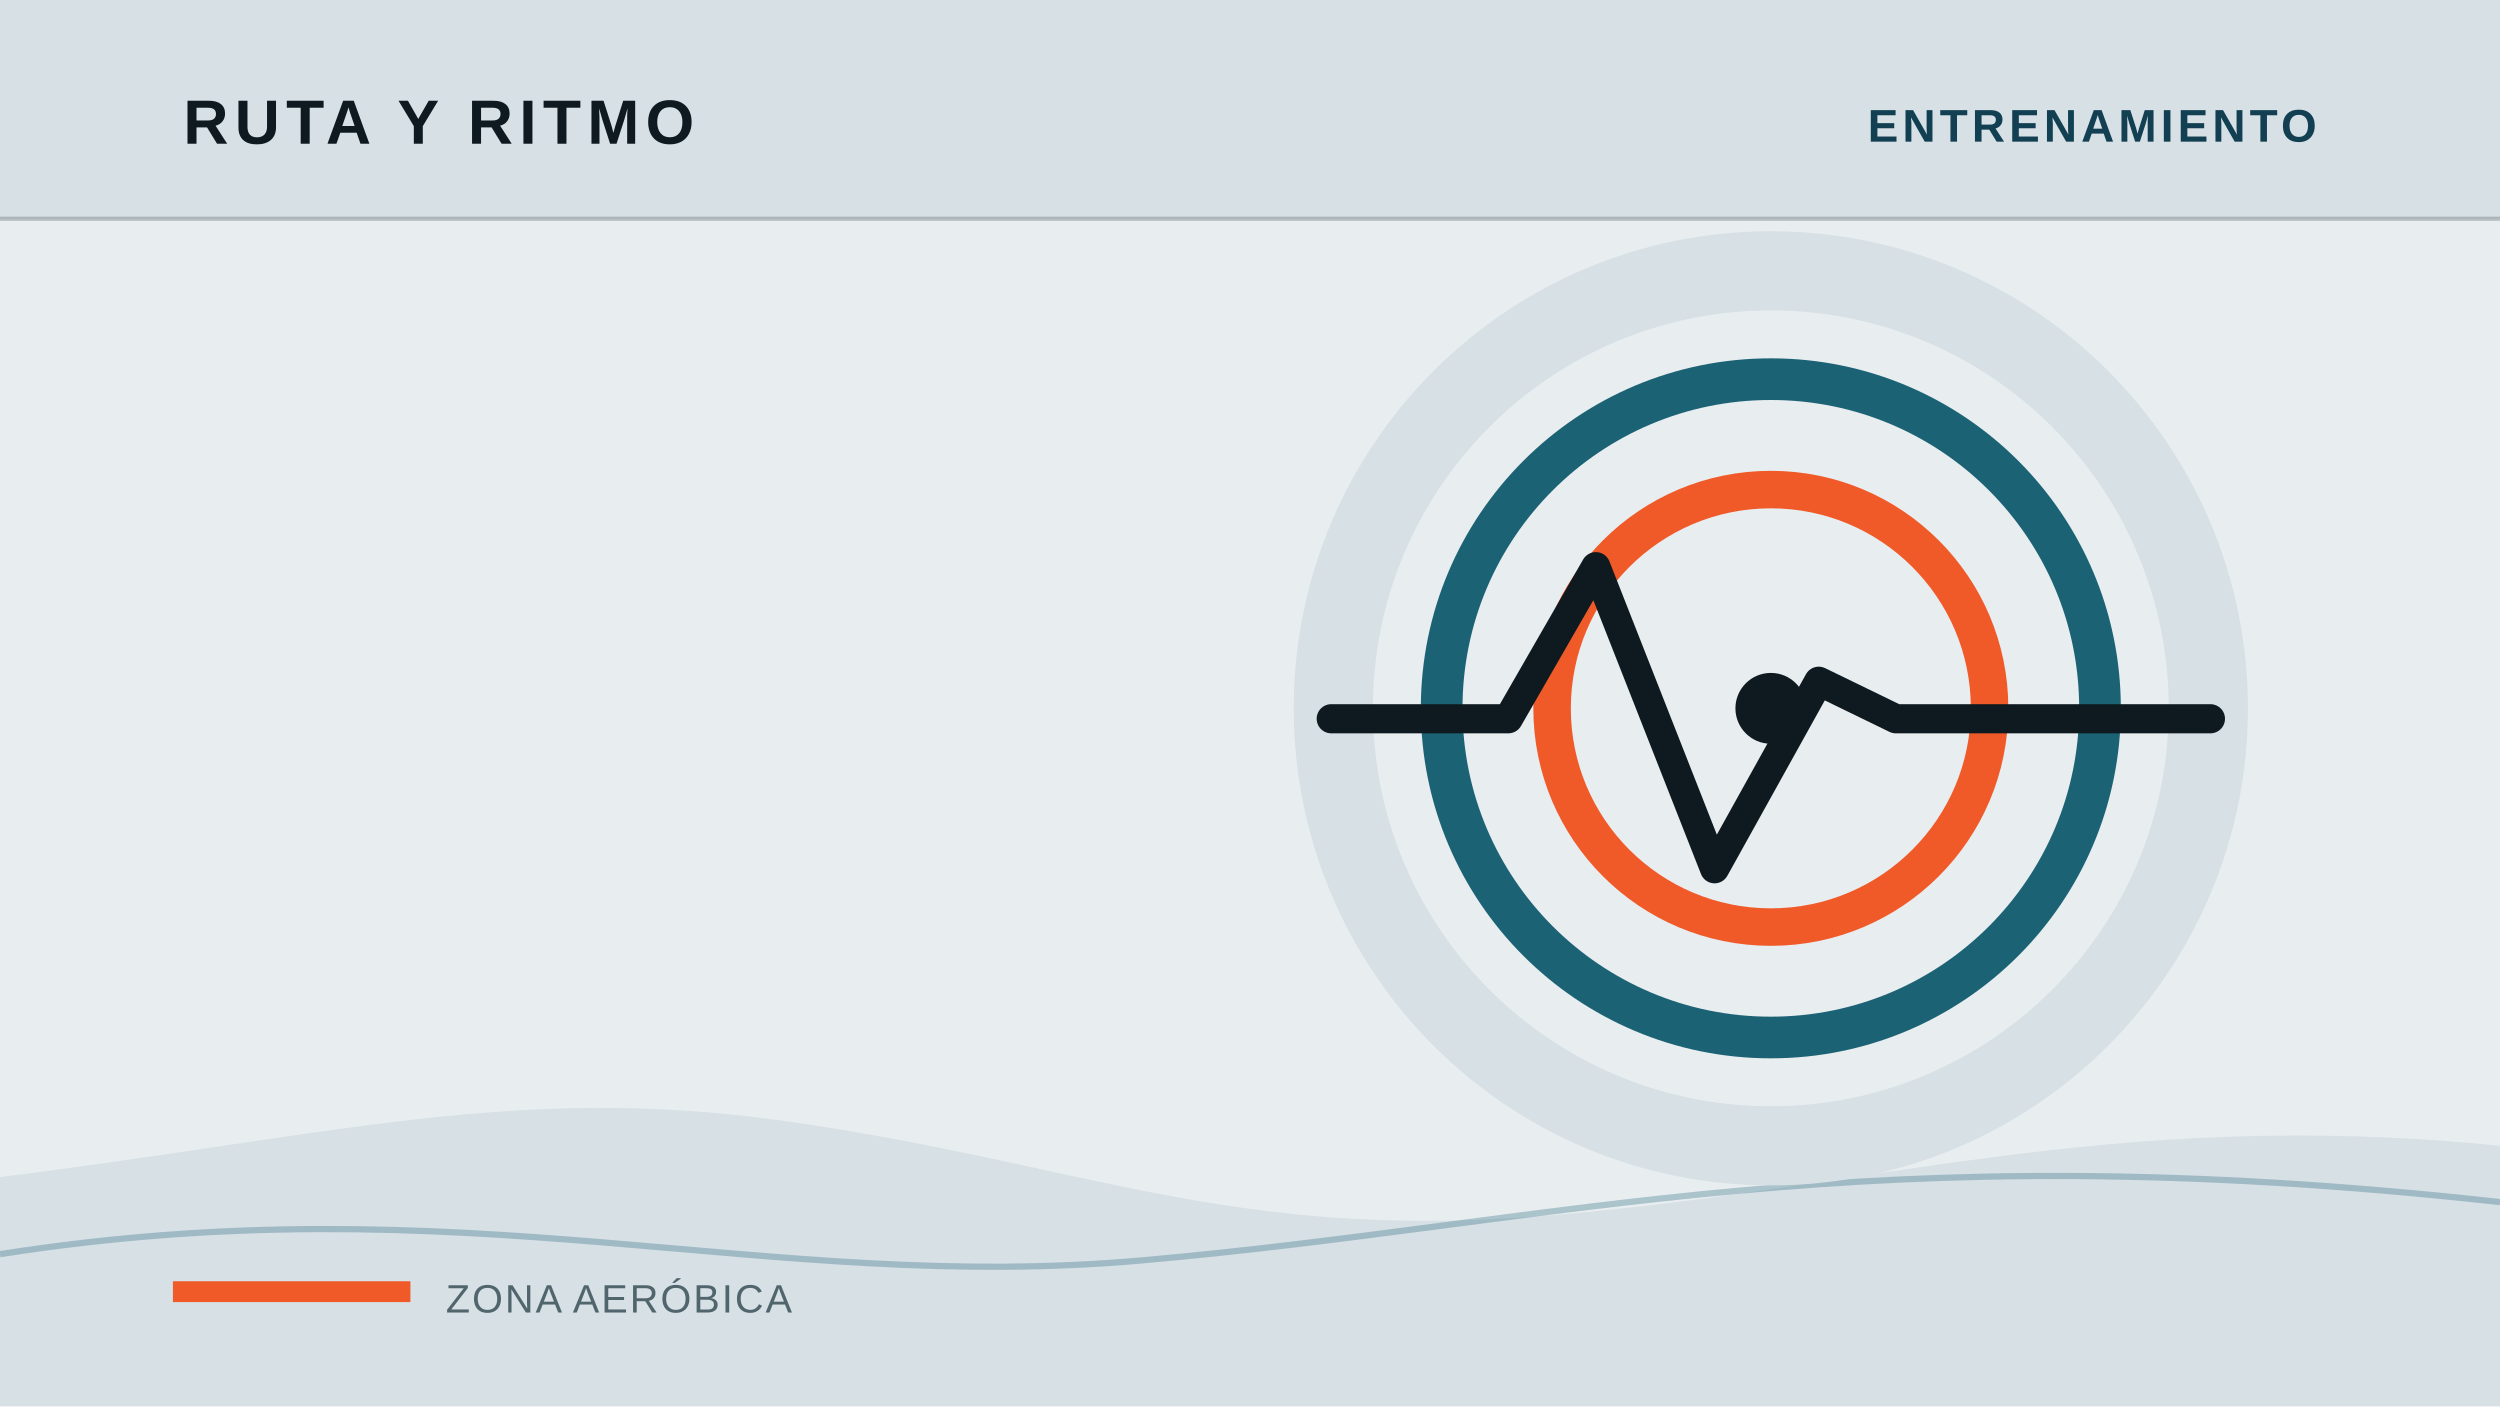
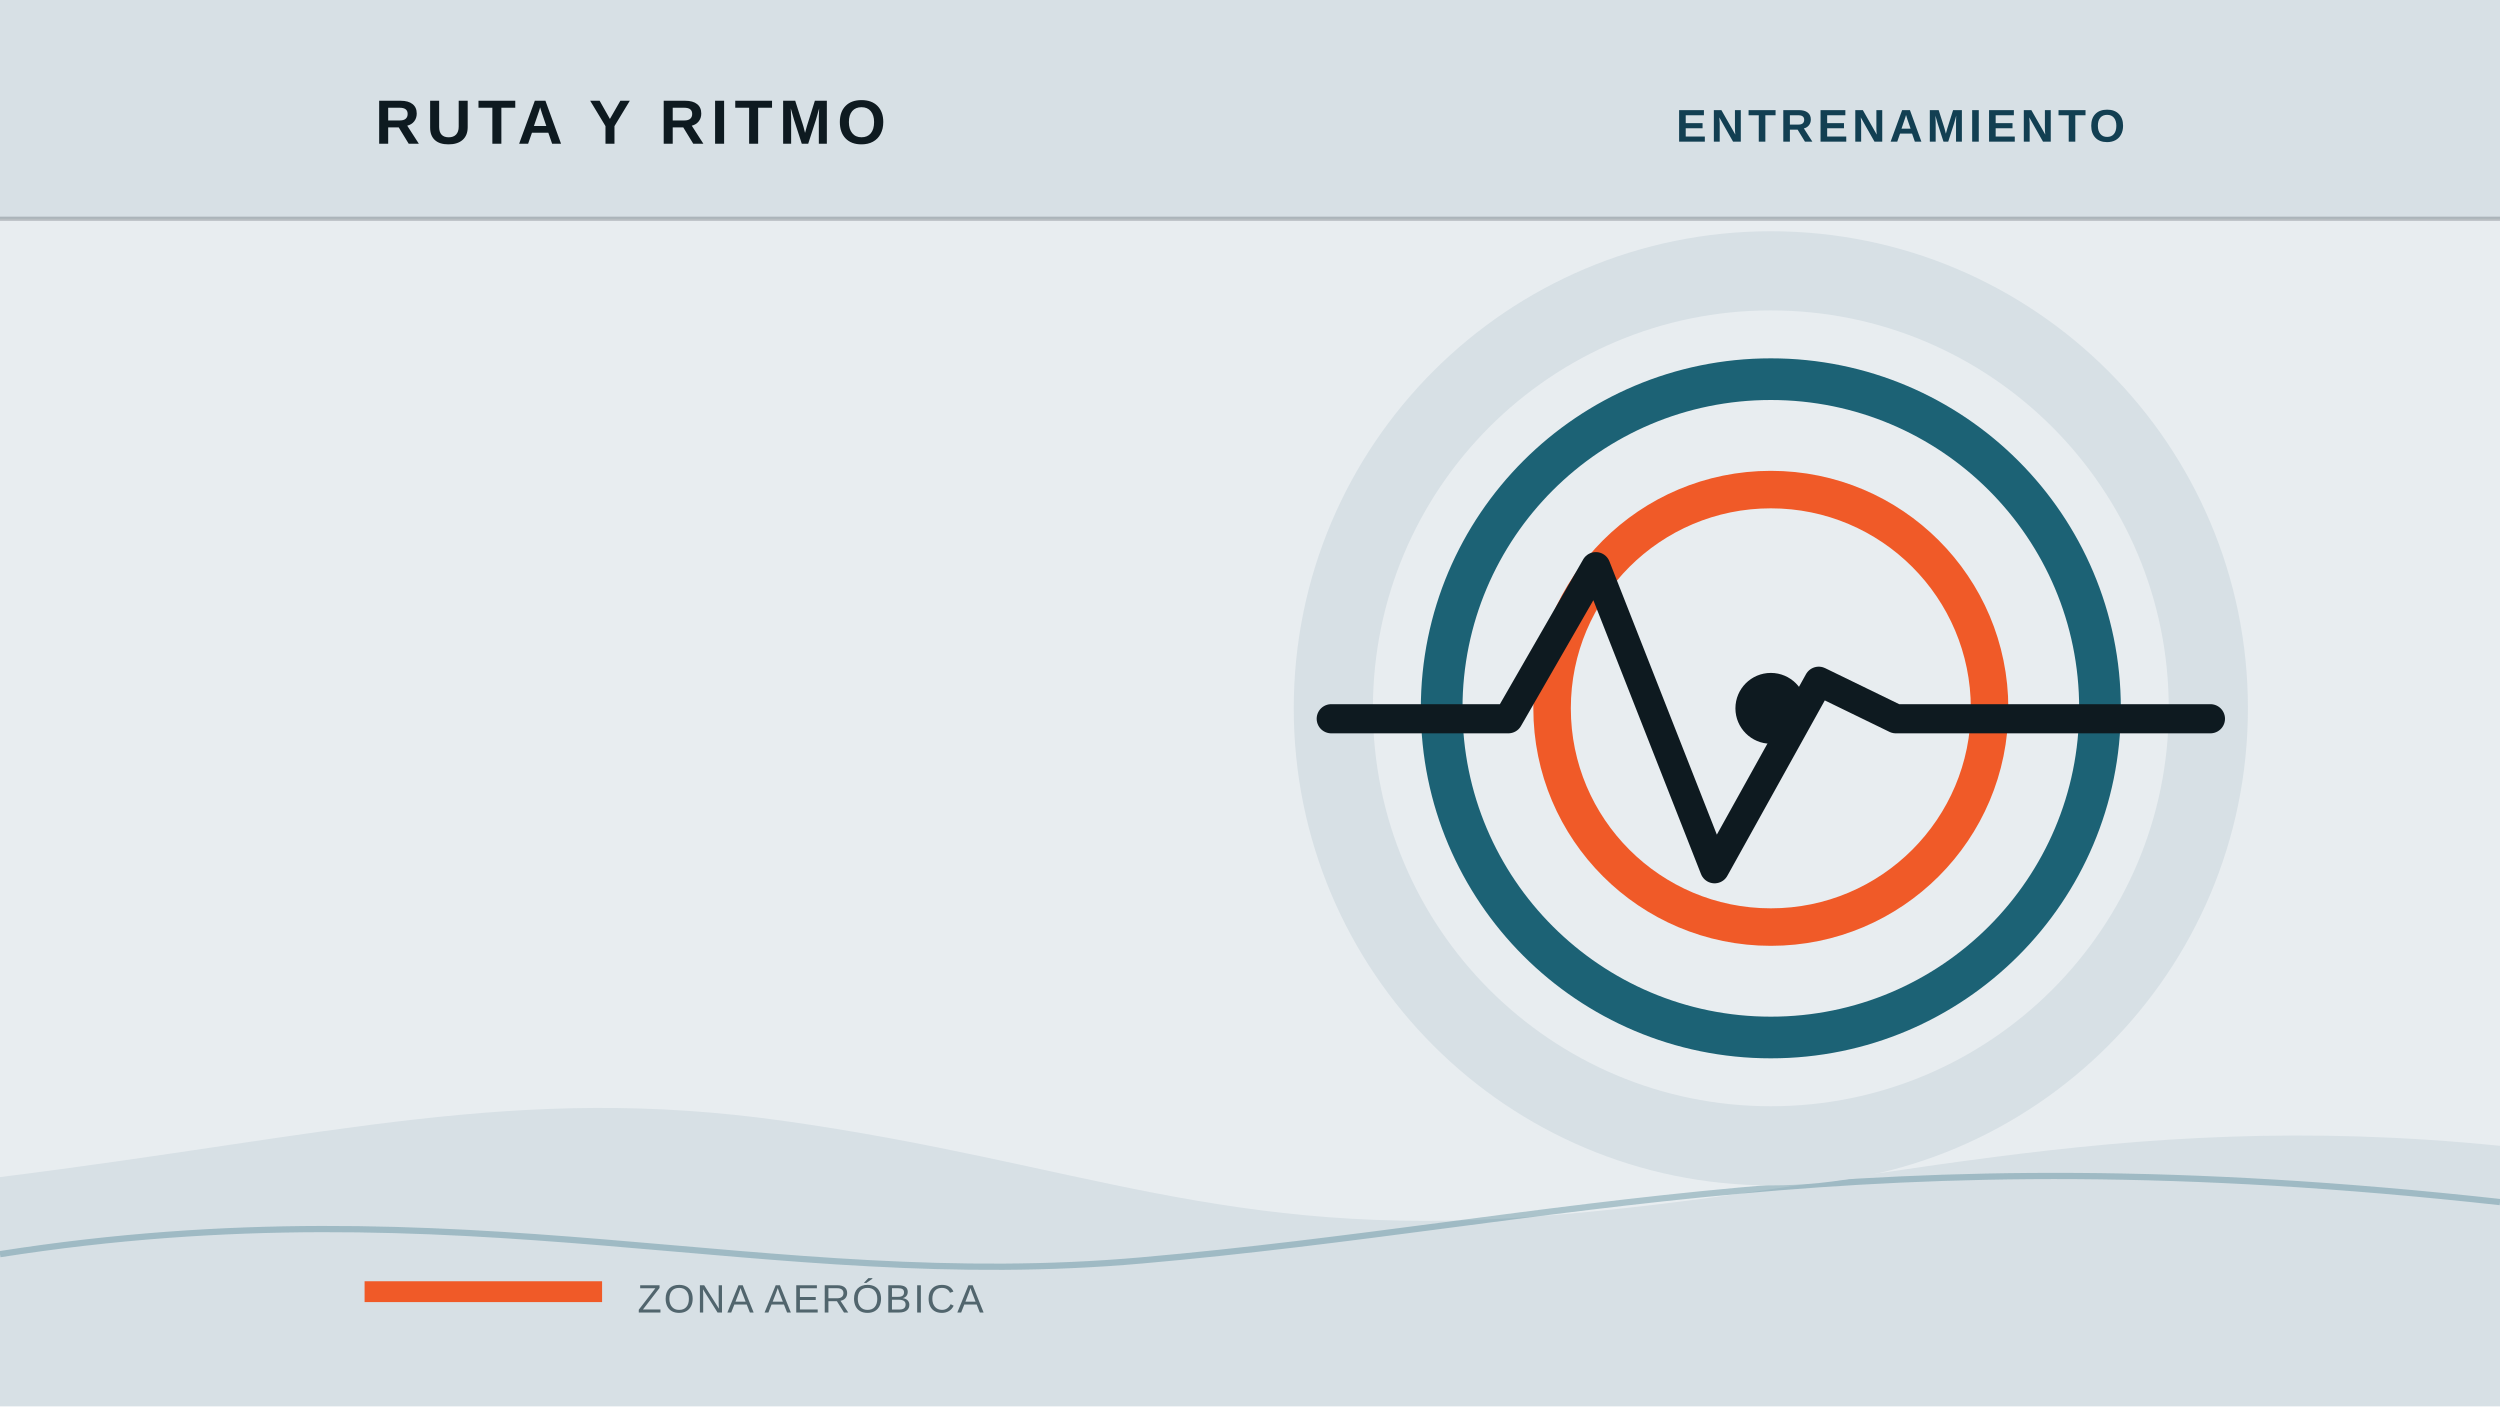
<svg xmlns="http://www.w3.org/2000/svg" viewBox="0 0 1200 675" role="img" aria-labelledby="title desc">
  <rect width="1200" height="675" fill="#E8EDF0" />
  <path d="M0 0h1200v105H0z" fill="#D7E0E5" />
  <path d="M0 105h1200" stroke="#0E1A20" stroke-opacity=".22" stroke-width="2" />
-   <text x="88" y="69" fill="#0E1A20" font-family="Arial, sans-serif" font-size="30" font-weight="700" letter-spacing="3">RUTA Y RITMO</text>
-   <text x="1112" y="68" text-anchor="end" fill="#123F52" font-family="Arial, sans-serif" font-size="22" font-weight="700" letter-spacing="2">ENTRENAMIENTO</text>
+   <text x="180" y="69" fill="#0E1A20" font-family="Arial, sans-serif" font-size="30" font-weight="700" letter-spacing="3">RUTA Y RITMO</text>
+   <text x="1020" y="68" text-anchor="end" fill="#123F52" font-family="Arial, sans-serif" font-size="22" font-weight="700" letter-spacing="2">ENTRENAMIENTO</text>
  <path d="M0 565c160-20 248-45 376-27 142 20 213 57 360 46 159-12 276-53 464-34v125H0Z" fill="#D7E0E5" />
  <path d="M0 602c223-35 367 19 548 3 204-18 344-62 652-28" fill="none" stroke="#1C6275" stroke-opacity=".3" stroke-width="3" />
  <g>
    <circle cx="850" cy="340" r="210" fill="none" stroke="#D7E0E5" stroke-width="38" />
    <circle cx="850" cy="340" r="158" fill="none" stroke="#1C6275" stroke-width="20" />
    <circle cx="850" cy="340" r="105" fill="none" stroke="#F05A28" stroke-width="18" />
    <path d="M639 345h85l42-73 57 145 50-90 37 18h151" fill="none" stroke="#0E1A20" stroke-width="14" stroke-linecap="round" stroke-linejoin="round" />
    <circle cx="850" cy="340" r="17" fill="#0E1A20" />
  </g>
-   <path d="M88 620h104" stroke="#F05A28" stroke-width="10" stroke-linecap="square" />
-   <text x="214" y="630" fill="#51656D" font-family="Arial, sans-serif" font-size="19" letter-spacing="1">ZONA AERÓBICA</text>
+   <path d="M180 620h104" stroke="#F05A28" stroke-width="10" stroke-linecap="square" />
+   <text x="306" y="630" fill="#51656D" font-family="Arial, sans-serif" font-size="19" letter-spacing="1">ZONA AERÓBICA</text>
</svg>
